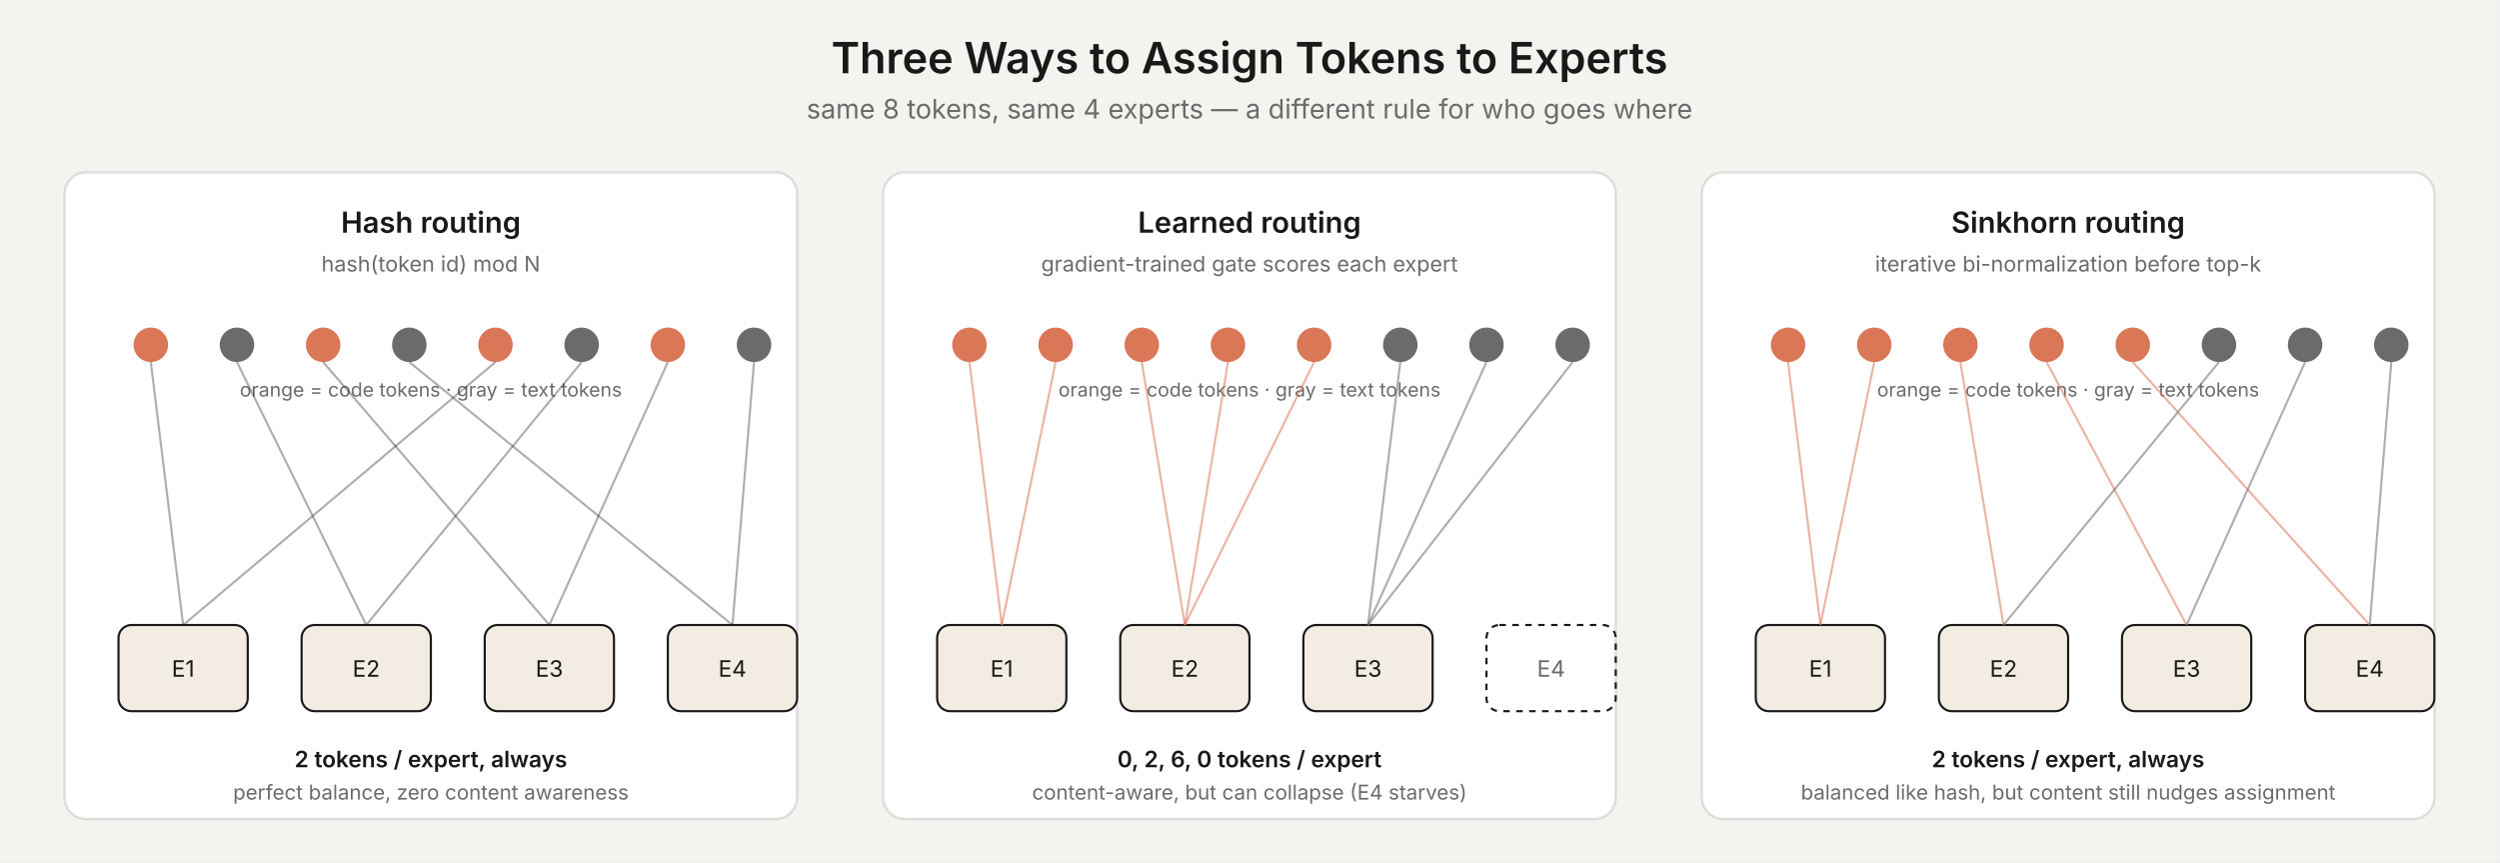
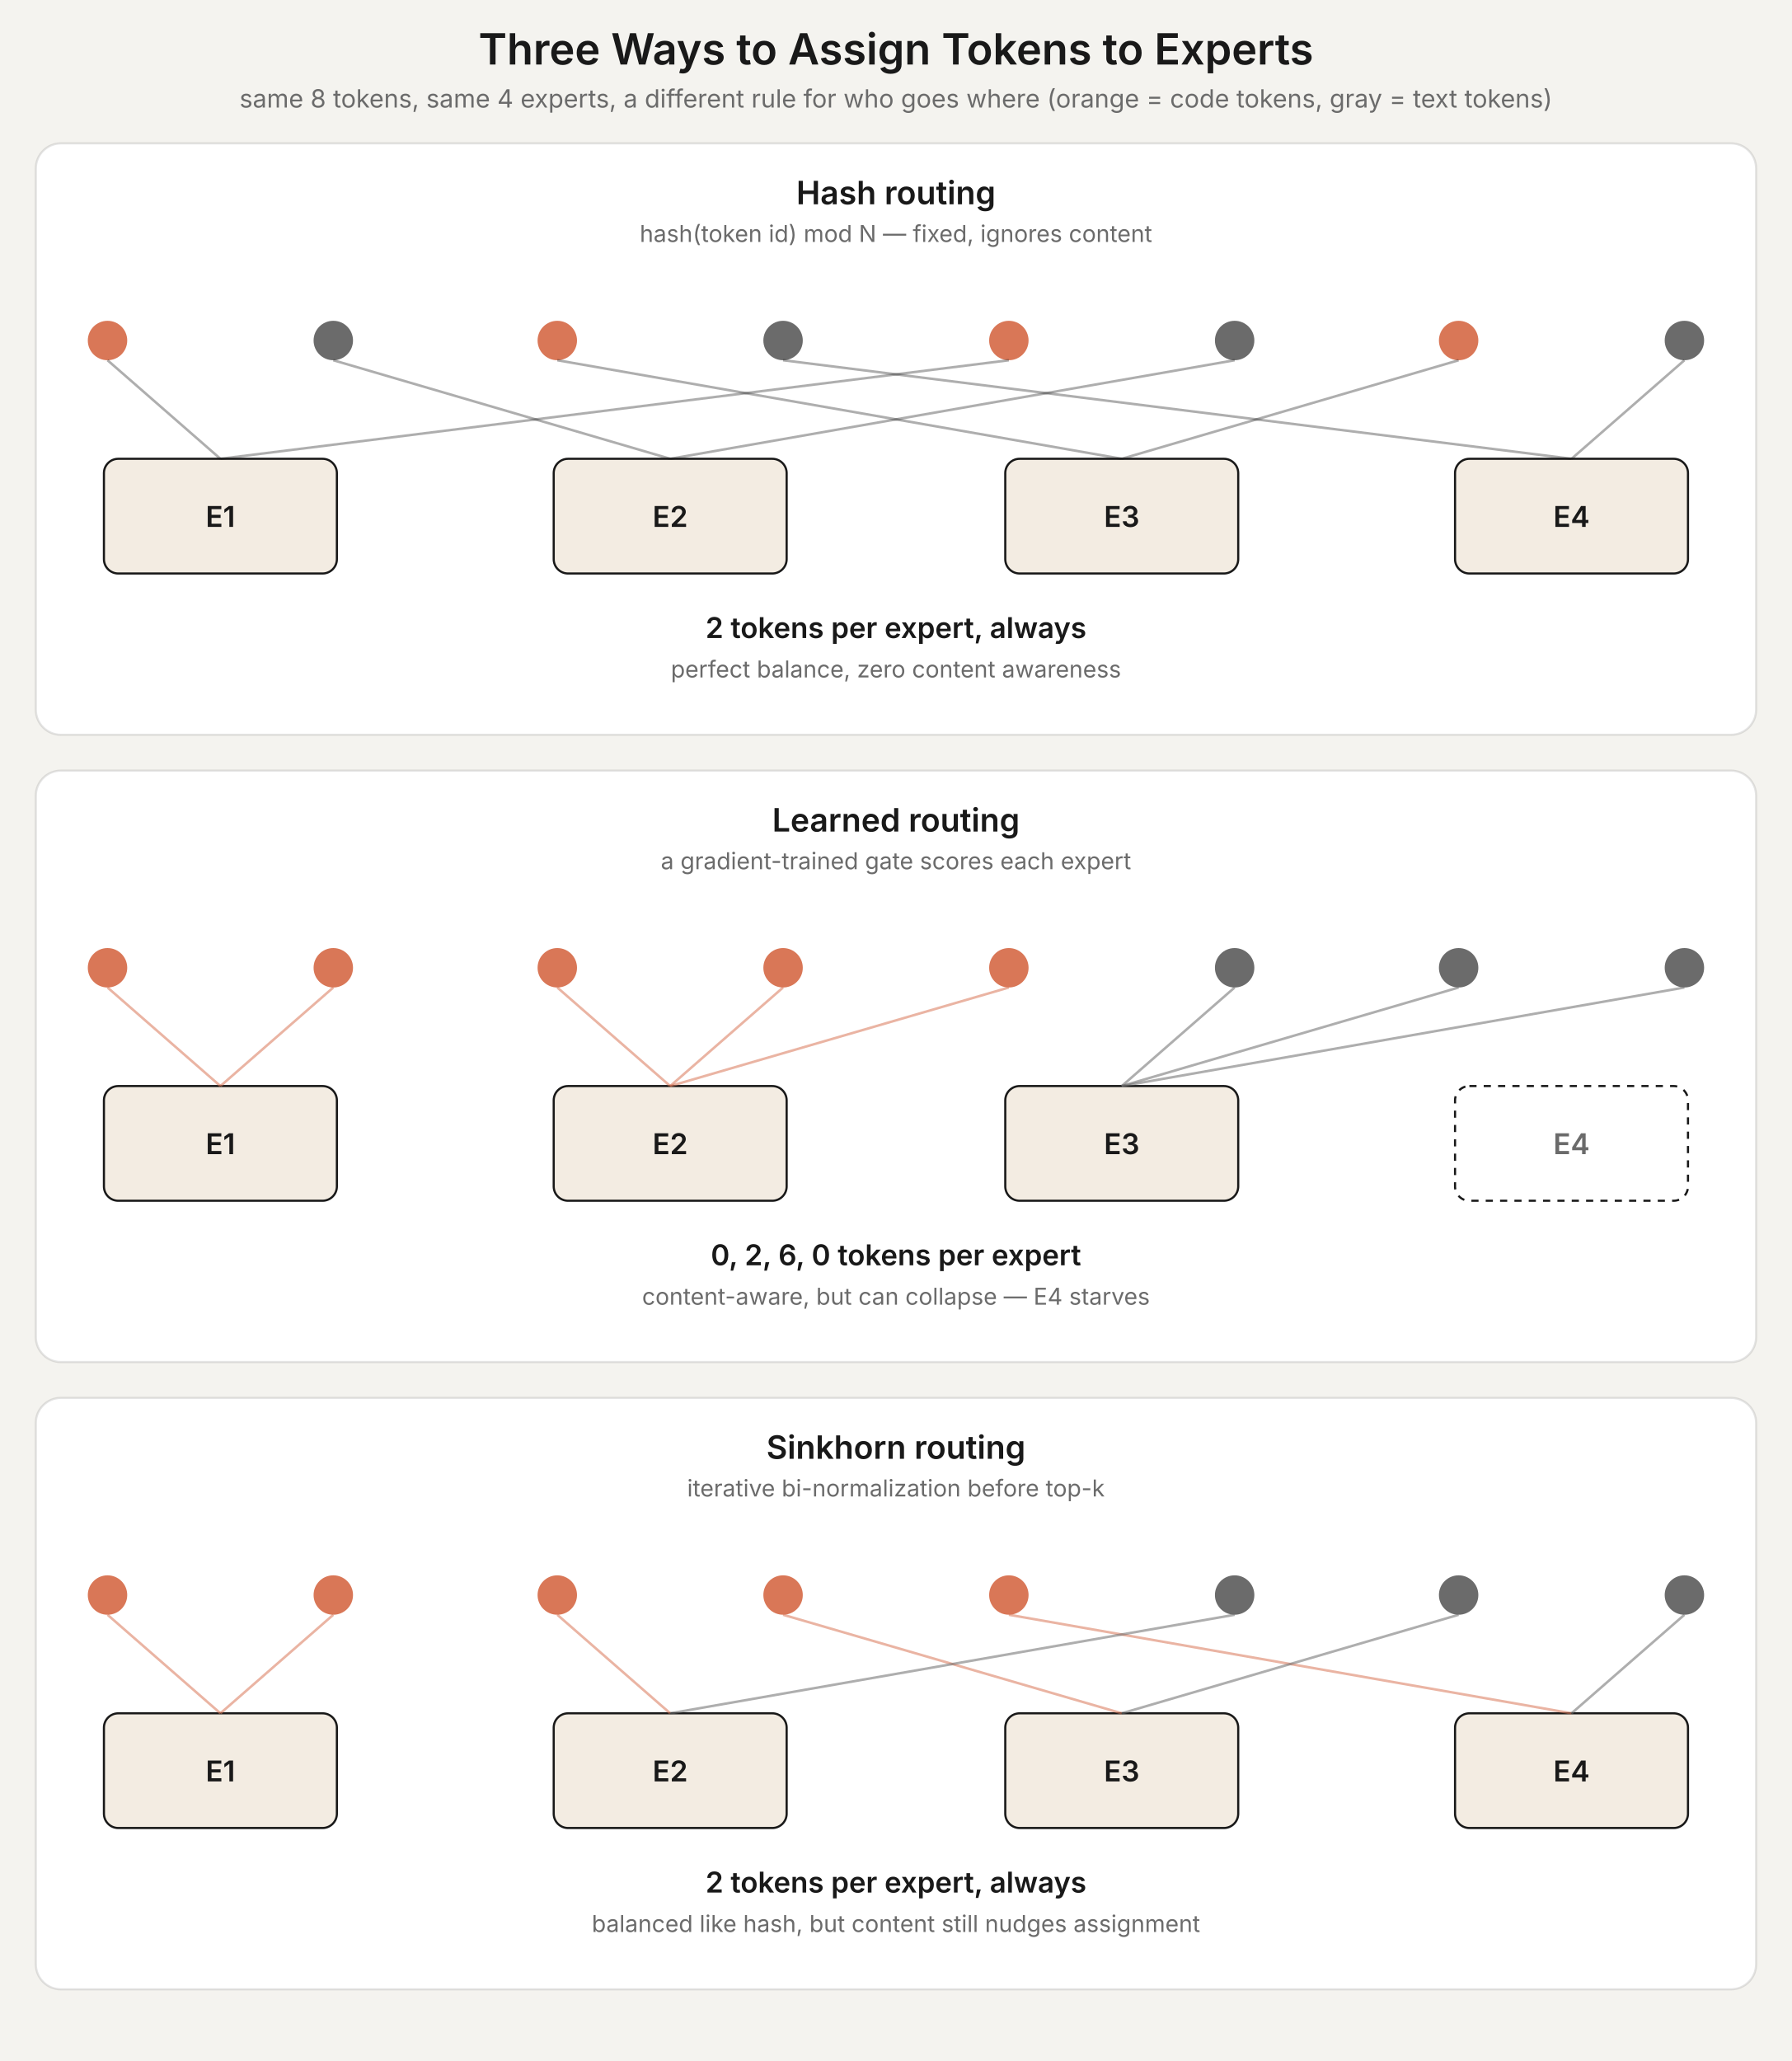
- <svg xmlns="http://www.w3.org/2000/svg" viewBox="0 0 1160 400" font-family="Inter, -apple-system, sans-serif">
-   <rect x="0" y="0" width="1160" height="400" fill="#F4F3EF" />
-   <text x="580" y="34" text-anchor="middle" font-size="20" font-weight="600" fill="#191919">Three Ways to Assign Tokens to Experts</text>
-   <text x="580" y="55" text-anchor="middle" font-size="12.5" fill="#6B6B6B">same 8 tokens, same 4 experts — a different rule for who goes where</text>
+ <svg xmlns="http://www.w3.org/2000/svg" viewBox="0 0 1000 1150" font-family="Inter, -apple-system, sans-serif">
+   <rect x="0" y="0" width="1000" height="1150" fill="#F4F3EF" />
+   <text x="500" y="36" text-anchor="middle" font-size="24" font-weight="600" fill="#191919">Three Ways to Assign Tokens to Experts</text>
+   <text x="500" y="60" text-anchor="middle" font-size="14" fill="#6B6B6B">same 8 tokens, same 4 experts, a different rule for who goes where (orange = code tokens, gray = text tokens)</text>
  <g>
-     <rect x="30" y="80" width="340" height="300" rx="10" fill="#FFFFFF" stroke="#191919" stroke-opacity="0.12" stroke-width="1.2" />
-     <text x="200" y="108" text-anchor="middle" font-size="13.5" font-weight="600" fill="#191919">Hash routing</text>
-     <text x="200" y="126" text-anchor="middle" font-size="10" fill="#6B6B6B">hash(token id) mod N</text>
-     <g font-size="9">
-       <circle cx="70" cy="160" r="8" fill="#D97757" />
-       <circle cx="110" cy="160" r="8" fill="#6B6B6B" />
-       <circle cx="150" cy="160" r="8" fill="#D97757" />
-       <circle cx="190" cy="160" r="8" fill="#6B6B6B" />
-       <circle cx="230" cy="160" r="8" fill="#D97757" />
-       <circle cx="270" cy="160" r="8" fill="#6B6B6B" />
-       <circle cx="310" cy="160" r="8" fill="#D97757" />
-       <circle cx="350" cy="160" r="8" fill="#6B6B6B" />
+     <rect x="20" y="80" width="960" height="330" rx="14" fill="#FFFFFF" stroke="#191919" stroke-opacity="0.12" stroke-width="1.2" />
+     <text x="500" y="114" text-anchor="middle" font-size="18" font-weight="600" fill="#191919">Hash routing</text>
+     <text x="500" y="135" text-anchor="middle" font-size="13" fill="#6B6B6B">hash(token id) mod N — fixed, ignores content</text>
+     <circle cx="60" cy="190" r="11" fill="#D97757" />
+     <circle cx="186" cy="190" r="11" fill="#6B6B6B" />
+     <circle cx="311" cy="190" r="11" fill="#D97757" />
+     <circle cx="437" cy="190" r="11" fill="#6B6B6B" />
+     <circle cx="563" cy="190" r="11" fill="#D97757" />
+     <circle cx="689" cy="190" r="11" fill="#6B6B6B" />
+     <circle cx="814" cy="190" r="11" fill="#D97757" />
+     <circle cx="940" cy="190" r="11" fill="#6B6B6B" />
+     <rect x="58" y="256" width="130" height="64" rx="8" fill="#F3ECE2" stroke="#191919" stroke-width="1.2" />
+     <rect x="309" y="256" width="130" height="64" rx="8" fill="#F3ECE2" stroke="#191919" stroke-width="1.2" />
+     <rect x="561" y="256" width="130" height="64" rx="8" fill="#F3ECE2" stroke="#191919" stroke-width="1.2" />
+     <rect x="812" y="256" width="130" height="64" rx="8" fill="#F3ECE2" stroke="#191919" stroke-width="1.2" />
+     <text x="123" y="294" text-anchor="middle" font-size="16" font-weight="600" fill="#191919">E1</text>
+     <text x="374" y="294" text-anchor="middle" font-size="16" font-weight="600" fill="#191919">E2</text>
+     <text x="626" y="294" text-anchor="middle" font-size="16" font-weight="600" fill="#191919">E3</text>
+     <text x="877" y="294" text-anchor="middle" font-size="16" font-weight="600" fill="#191919">E4</text>
+     <g stroke="#191919" stroke-opacity="0.35" stroke-width="1.4">
+       <line x1="60" y1="201" x2="123" y2="256" />
+       <line x1="186" y1="201" x2="374" y2="256" />
+       <line x1="311" y1="201" x2="626" y2="256" />
+       <line x1="437" y1="201" x2="877" y2="256" />
+       <line x1="563" y1="201" x2="123" y2="256" />
+       <line x1="689" y1="201" x2="374" y2="256" />
+       <line x1="814" y1="201" x2="626" y2="256" />
+       <line x1="940" y1="201" x2="877" y2="256" />
    </g>
-     <text x="200" y="184" text-anchor="middle" font-size="9" fill="#6B6B6B">orange = code tokens · gray = text tokens</text>
-     <rect x="55" y="290" width="60" height="40" rx="6" fill="#F3ECE2" stroke="#191919" stroke-width="1" />
-     <rect x="140" y="290" width="60" height="40" rx="6" fill="#F3ECE2" stroke="#191919" stroke-width="1" />
-     <rect x="225" y="290" width="60" height="40" rx="6" fill="#F3ECE2" stroke="#191919" stroke-width="1" />
-     <rect x="310" y="290" width="60" height="40" rx="6" fill="#F3ECE2" stroke="#191919" stroke-width="1" />
-     <text x="85" y="314" text-anchor="middle" font-size="10.5" fill="#191919">E1</text>
-     <text x="170" y="314" text-anchor="middle" font-size="10.5" fill="#191919">E2</text>
-     <text x="255" y="314" text-anchor="middle" font-size="10.5" fill="#191919">E3</text>
-     <text x="340" y="314" text-anchor="middle" font-size="10.5" fill="#191919">E4</text>
-     <g stroke="#191919" stroke-opacity="0.35" stroke-width="1">
-       <line x1="70" y1="168" x2="85" y2="290" />
-       <line x1="110" y1="168" x2="170" y2="290" />
-       <line x1="150" y1="168" x2="255" y2="290" />
-       <line x1="190" y1="168" x2="340" y2="290" />
-       <line x1="230" y1="168" x2="85" y2="290" />
-       <line x1="270" y1="168" x2="170" y2="290" />
-       <line x1="310" y1="168" x2="255" y2="290" />
-       <line x1="350" y1="168" x2="340" y2="290" />
-     </g>
-     <text x="200" y="356" text-anchor="middle" font-size="10.5" fill="#191919" font-weight="600">2 tokens / expert, always</text>
-     <text x="200" y="371" text-anchor="middle" font-size="9.5" fill="#6B6B6B">perfect balance, zero content awareness</text>
+     <text x="500" y="356" text-anchor="middle" font-size="16" font-weight="600" fill="#191919">2 tokens per expert, always</text>
+     <text x="500" y="378" text-anchor="middle" font-size="13" fill="#6B6B6B">perfect balance, zero content awareness</text>
  </g>
  <g>
-     <rect x="410" y="80" width="340" height="300" rx="10" fill="#FFFFFF" stroke="#191919" stroke-opacity="0.12" stroke-width="1.2" />
-     <text x="580" y="108" text-anchor="middle" font-size="13.5" font-weight="600" fill="#191919">Learned routing</text>
-     <text x="580" y="126" text-anchor="middle" font-size="10" fill="#6B6B6B">gradient-trained gate scores each expert</text>
-     <g font-size="9">
-       <circle cx="450" cy="160" r="8" fill="#D97757" />
-       <circle cx="490" cy="160" r="8" fill="#D97757" />
-       <circle cx="530" cy="160" r="8" fill="#D97757" />
-       <circle cx="570" cy="160" r="8" fill="#D97757" />
-       <circle cx="610" cy="160" r="8" fill="#D97757" />
-       <circle cx="650" cy="160" r="8" fill="#6B6B6B" />
-       <circle cx="690" cy="160" r="8" fill="#6B6B6B" />
-       <circle cx="730" cy="160" r="8" fill="#6B6B6B" />
+     <rect x="20" y="430" width="960" height="330" rx="14" fill="#FFFFFF" stroke="#191919" stroke-opacity="0.12" stroke-width="1.2" />
+     <text x="500" y="464" text-anchor="middle" font-size="18" font-weight="600" fill="#191919">Learned routing</text>
+     <text x="500" y="485" text-anchor="middle" font-size="13" fill="#6B6B6B">a gradient-trained gate scores each expert</text>
+     <circle cx="60" cy="540" r="11" fill="#D97757" />
+     <circle cx="186" cy="540" r="11" fill="#D97757" />
+     <circle cx="311" cy="540" r="11" fill="#D97757" />
+     <circle cx="437" cy="540" r="11" fill="#D97757" />
+     <circle cx="563" cy="540" r="11" fill="#D97757" />
+     <circle cx="689" cy="540" r="11" fill="#6B6B6B" />
+     <circle cx="814" cy="540" r="11" fill="#6B6B6B" />
+     <circle cx="940" cy="540" r="11" fill="#6B6B6B" />
+     <rect x="58" y="606" width="130" height="64" rx="8" fill="#F3ECE2" stroke="#191919" stroke-width="1.2" />
+     <rect x="309" y="606" width="130" height="64" rx="8" fill="#F3ECE2" stroke="#191919" stroke-width="1.2" />
+     <rect x="561" y="606" width="130" height="64" rx="8" fill="#F3ECE2" stroke="#191919" stroke-width="1.2" />
+     <rect x="812" y="606" width="130" height="64" rx="8" fill="none" stroke="#191919" stroke-width="1.2" stroke-dasharray="4 4" />
+     <text x="123" y="644" text-anchor="middle" font-size="16" font-weight="600" fill="#191919">E1</text>
+     <text x="374" y="644" text-anchor="middle" font-size="16" font-weight="600" fill="#191919">E2</text>
+     <text x="626" y="644" text-anchor="middle" font-size="16" font-weight="600" fill="#191919">E3</text>
+     <text x="877" y="644" text-anchor="middle" font-size="16" font-weight="600" fill="#6B6B6B">E4</text>
+     <g stroke="#D97757" stroke-opacity="0.55" stroke-width="1.4">
+       <line x1="60" y1="551" x2="123" y2="606" />
+       <line x1="186" y1="551" x2="123" y2="606" />
+       <line x1="311" y1="551" x2="374" y2="606" />
+       <line x1="437" y1="551" x2="374" y2="606" />
+       <line x1="563" y1="551" x2="374" y2="606" />
    </g>
-     <text x="580" y="184" text-anchor="middle" font-size="9" fill="#6B6B6B">orange = code tokens · gray = text tokens</text>
-     <rect x="435" y="290" width="60" height="40" rx="6" fill="#F3ECE2" stroke="#191919" stroke-width="1" />
-     <rect x="520" y="290" width="60" height="40" rx="6" fill="#F3ECE2" stroke="#191919" stroke-width="1" />
-     <rect x="605" y="290" width="60" height="40" rx="6" fill="#F3ECE2" stroke="#191919" stroke-width="1" />
-     <rect x="690" y="290" width="60" height="40" rx="6" fill="none" stroke="#191919" stroke-width="1" stroke-dasharray="3 3" />
-     <text x="465" y="314" text-anchor="middle" font-size="10.5" fill="#191919">E1</text>
-     <text x="550" y="314" text-anchor="middle" font-size="10.5" fill="#191919">E2</text>
-     <text x="635" y="314" text-anchor="middle" font-size="10.5" fill="#191919">E3</text>
-     <text x="720" y="314" text-anchor="middle" font-size="10.5" fill="#6B6B6B">E4</text>
-     <g stroke="#D97757" stroke-opacity="0.55" stroke-width="1">
-       <line x1="450" y1="168" x2="465" y2="290" />
-       <line x1="490" y1="168" x2="465" y2="290" />
-       <line x1="530" y1="168" x2="550" y2="290" />
-       <line x1="570" y1="168" x2="550" y2="290" />
-       <line x1="610" y1="168" x2="550" y2="290" />
+     <g stroke="#6B6B6B" stroke-opacity="0.55" stroke-width="1.4">
+       <line x1="689" y1="551" x2="626" y2="606" />
+       <line x1="814" y1="551" x2="626" y2="606" />
+       <line x1="940" y1="551" x2="626" y2="606" />
    </g>
-     <g stroke="#6B6B6B" stroke-opacity="0.55" stroke-width="1">
-       <line x1="650" y1="168" x2="635" y2="290" />
-       <line x1="690" y1="168" x2="635" y2="290" />
-       <line x1="730" y1="168" x2="635" y2="290" />
-     </g>
-     <text x="580" y="356" text-anchor="middle" font-size="10.5" fill="#191919" font-weight="600">0, 2, 6, 0 tokens / expert</text>
-     <text x="580" y="371" text-anchor="middle" font-size="9.5" fill="#6B6B6B">content-aware, but can collapse (E4 starves)</text>
+     <text x="500" y="706" text-anchor="middle" font-size="16" font-weight="600" fill="#191919">0, 2, 6, 0 tokens per expert</text>
+     <text x="500" y="728" text-anchor="middle" font-size="13" fill="#6B6B6B">content-aware, but can collapse — E4 starves</text>
  </g>
  <g>
-     <rect x="790" y="80" width="340" height="300" rx="10" fill="#FFFFFF" stroke="#191919" stroke-opacity="0.12" stroke-width="1.2" />
-     <text x="960" y="108" text-anchor="middle" font-size="13.5" font-weight="600" fill="#191919">Sinkhorn routing</text>
-     <text x="960" y="126" text-anchor="middle" font-size="10" fill="#6B6B6B">iterative bi-normalization before top-k</text>
-     <g font-size="9">
-       <circle cx="830" cy="160" r="8" fill="#D97757" />
-       <circle cx="870" cy="160" r="8" fill="#D97757" />
-       <circle cx="910" cy="160" r="8" fill="#D97757" />
-       <circle cx="950" cy="160" r="8" fill="#D97757" />
-       <circle cx="990" cy="160" r="8" fill="#D97757" />
-       <circle cx="1030" cy="160" r="8" fill="#6B6B6B" />
-       <circle cx="1070" cy="160" r="8" fill="#6B6B6B" />
-       <circle cx="1110" cy="160" r="8" fill="#6B6B6B" />
+     <rect x="20" y="780" width="960" height="330" rx="14" fill="#FFFFFF" stroke="#191919" stroke-opacity="0.12" stroke-width="1.2" />
+     <text x="500" y="814" text-anchor="middle" font-size="18" font-weight="600" fill="#191919">Sinkhorn routing</text>
+     <text x="500" y="835" text-anchor="middle" font-size="13" fill="#6B6B6B">iterative bi-normalization before top-k</text>
+     <circle cx="60" cy="890" r="11" fill="#D97757" />
+     <circle cx="186" cy="890" r="11" fill="#D97757" />
+     <circle cx="311" cy="890" r="11" fill="#D97757" />
+     <circle cx="437" cy="890" r="11" fill="#D97757" />
+     <circle cx="563" cy="890" r="11" fill="#D97757" />
+     <circle cx="689" cy="890" r="11" fill="#6B6B6B" />
+     <circle cx="814" cy="890" r="11" fill="#6B6B6B" />
+     <circle cx="940" cy="890" r="11" fill="#6B6B6B" />
+     <rect x="58" y="956" width="130" height="64" rx="8" fill="#F3ECE2" stroke="#191919" stroke-width="1.2" />
+     <rect x="309" y="956" width="130" height="64" rx="8" fill="#F3ECE2" stroke="#191919" stroke-width="1.2" />
+     <rect x="561" y="956" width="130" height="64" rx="8" fill="#F3ECE2" stroke="#191919" stroke-width="1.2" />
+     <rect x="812" y="956" width="130" height="64" rx="8" fill="#F3ECE2" stroke="#191919" stroke-width="1.2" />
+     <text x="123" y="994" text-anchor="middle" font-size="16" font-weight="600" fill="#191919">E1</text>
+     <text x="374" y="994" text-anchor="middle" font-size="16" font-weight="600" fill="#191919">E2</text>
+     <text x="626" y="994" text-anchor="middle" font-size="16" font-weight="600" fill="#191919">E3</text>
+     <text x="877" y="994" text-anchor="middle" font-size="16" font-weight="600" fill="#191919">E4</text>
+     <g stroke="#D97757" stroke-opacity="0.55" stroke-width="1.4">
+       <line x1="60" y1="901" x2="123" y2="956" />
+       <line x1="186" y1="901" x2="123" y2="956" />
+       <line x1="311" y1="901" x2="374" y2="956" />
+       <line x1="437" y1="901" x2="626" y2="956" />
+       <line x1="563" y1="901" x2="877" y2="956" />
    </g>
-     <text x="960" y="184" text-anchor="middle" font-size="9" fill="#6B6B6B">orange = code tokens · gray = text tokens</text>
-     <rect x="815" y="290" width="60" height="40" rx="6" fill="#F3ECE2" stroke="#191919" stroke-width="1" />
-     <rect x="900" y="290" width="60" height="40" rx="6" fill="#F3ECE2" stroke="#191919" stroke-width="1" />
-     <rect x="985" y="290" width="60" height="40" rx="6" fill="#F3ECE2" stroke="#191919" stroke-width="1" />
-     <rect x="1070" y="290" width="60" height="40" rx="6" fill="#F3ECE2" stroke="#191919" stroke-width="1" />
-     <text x="845" y="314" text-anchor="middle" font-size="10.5" fill="#191919">E1</text>
-     <text x="930" y="314" text-anchor="middle" font-size="10.5" fill="#191919">E2</text>
-     <text x="1015" y="314" text-anchor="middle" font-size="10.5" fill="#191919">E3</text>
-     <text x="1100" y="314" text-anchor="middle" font-size="10.5" fill="#191919">E4</text>
-     <g stroke="#D97757" stroke-opacity="0.55" stroke-width="1">
-       <line x1="830" y1="168" x2="845" y2="290" />
-       <line x1="870" y1="168" x2="845" y2="290" />
-       <line x1="910" y1="168" x2="930" y2="290" />
-       <line x1="950" y1="168" x2="1015" y2="290" />
-       <line x1="990" y1="168" x2="1100" y2="290" />
+     <g stroke="#6B6B6B" stroke-opacity="0.55" stroke-width="1.4">
+       <line x1="689" y1="901" x2="374" y2="956" />
+       <line x1="814" y1="901" x2="626" y2="956" />
+       <line x1="940" y1="901" x2="877" y2="956" />
    </g>
-     <g stroke="#6B6B6B" stroke-opacity="0.55" stroke-width="1">
-       <line x1="1030" y1="168" x2="930" y2="290" />
-       <line x1="1070" y1="168" x2="1015" y2="290" />
-       <line x1="1110" y1="168" x2="1100" y2="290" />
-     </g>
-     <text x="960" y="356" text-anchor="middle" font-size="10.5" fill="#191919" font-weight="600">2 tokens / expert, always</text>
-     <text x="960" y="371" text-anchor="middle" font-size="9.5" fill="#6B6B6B">balanced like hash, but content still nudges assignment</text>
+     <text x="500" y="1056" text-anchor="middle" font-size="16" font-weight="600" fill="#191919">2 tokens per expert, always</text>
+     <text x="500" y="1078" text-anchor="middle" font-size="13" fill="#6B6B6B">balanced like hash, but content still nudges assignment</text>
  </g>
</svg>
